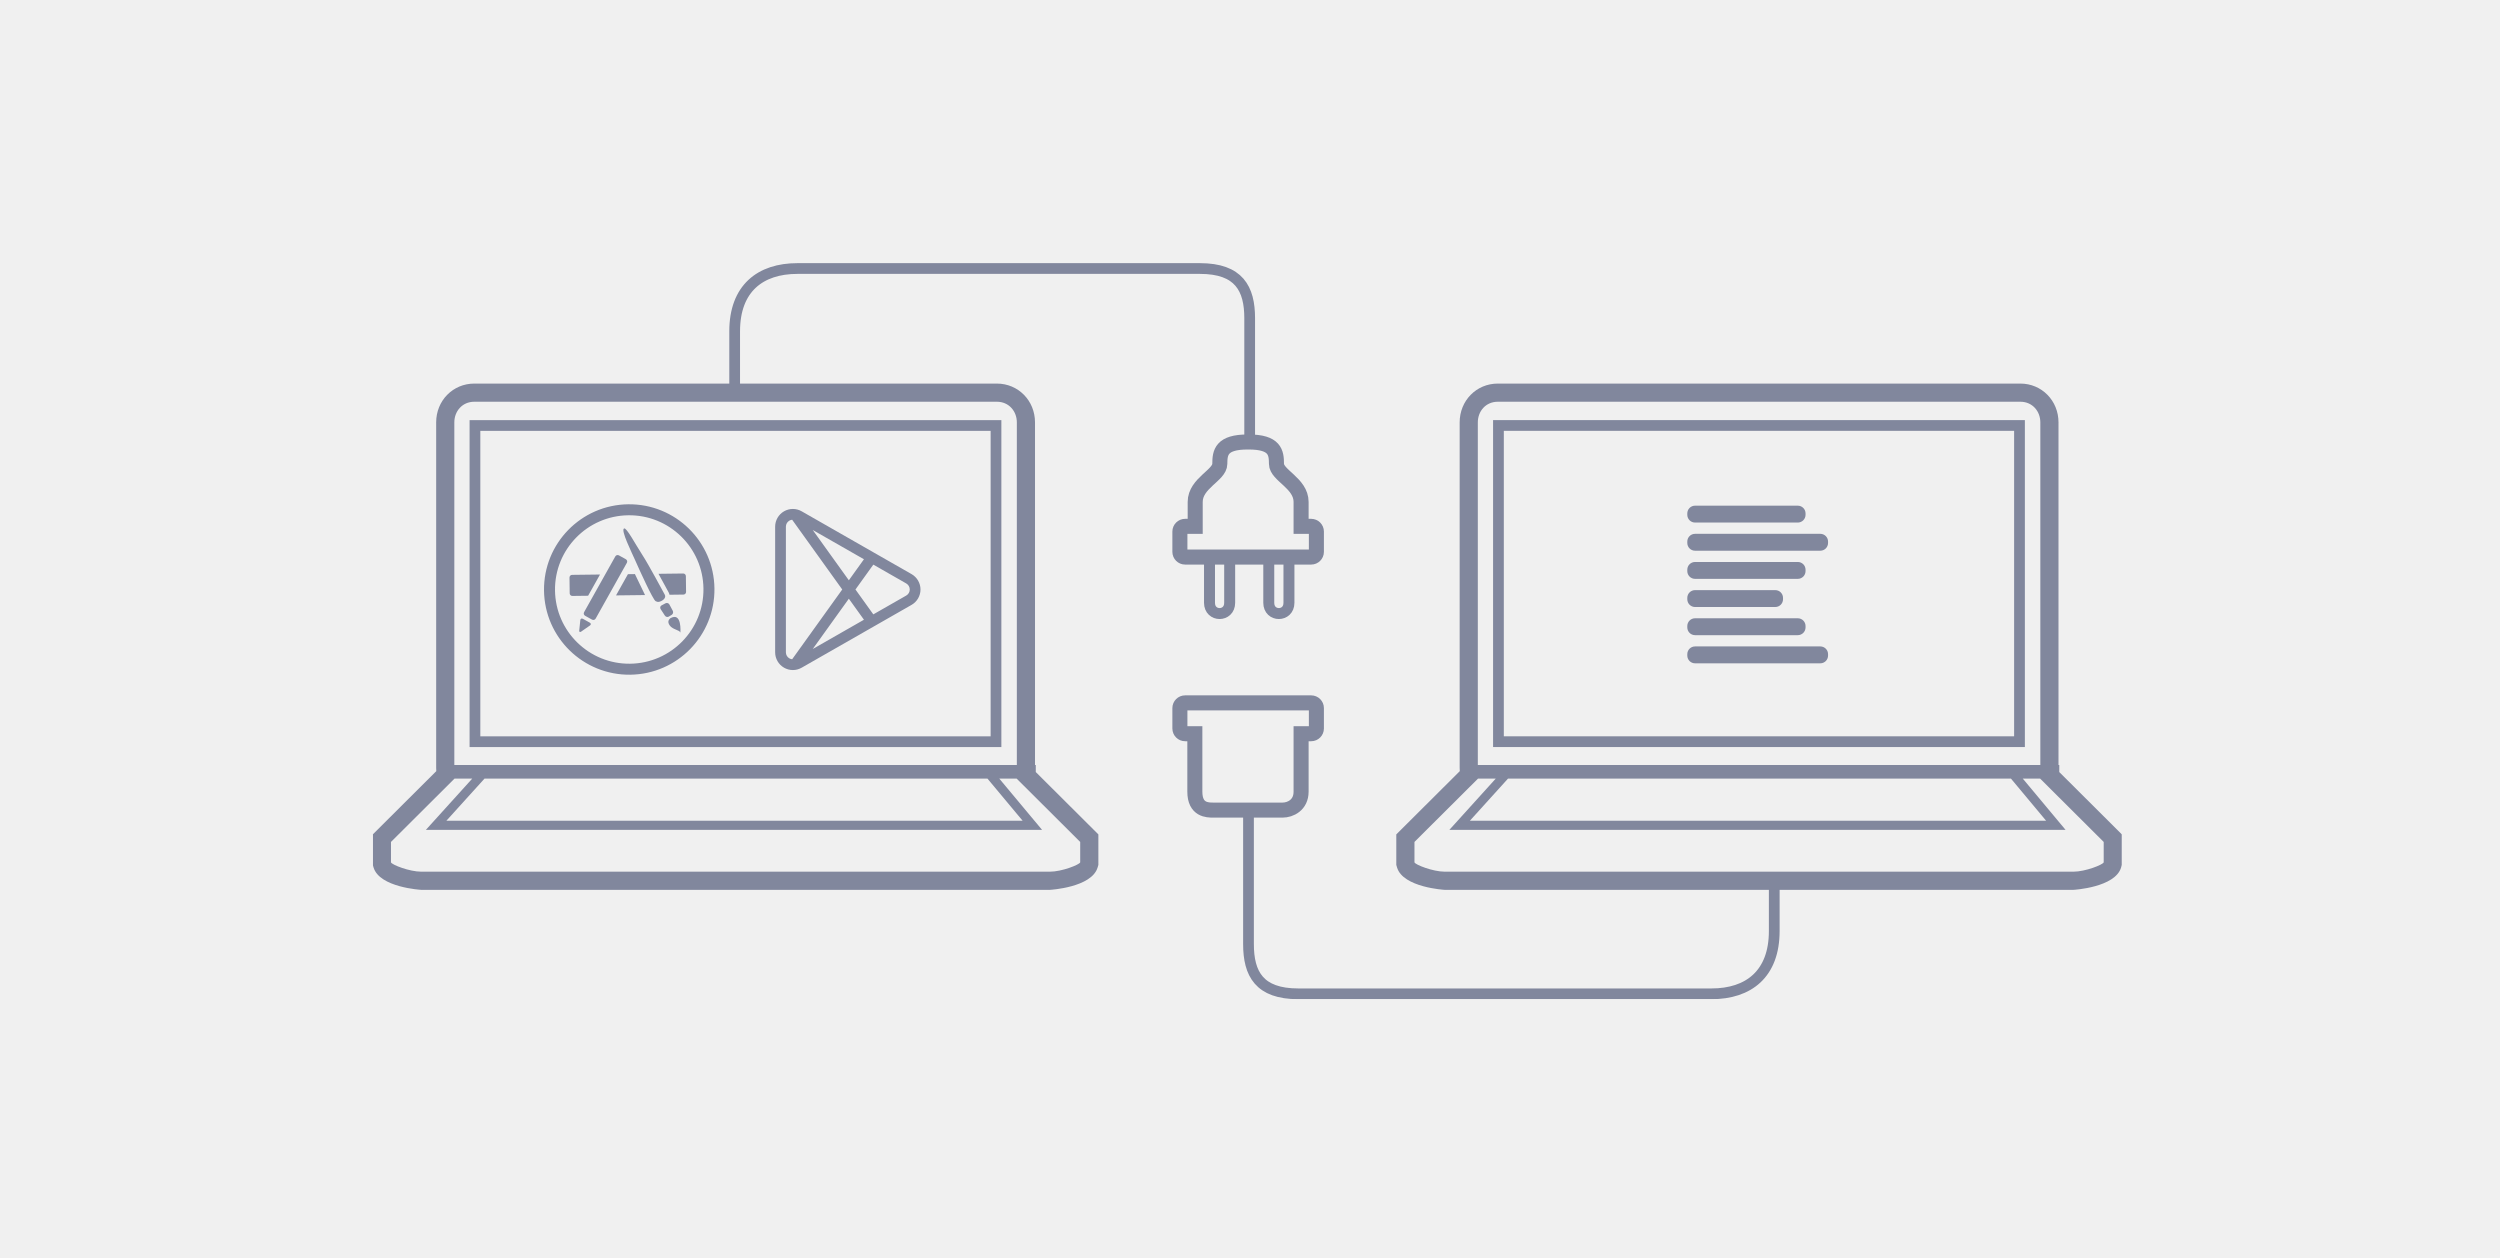
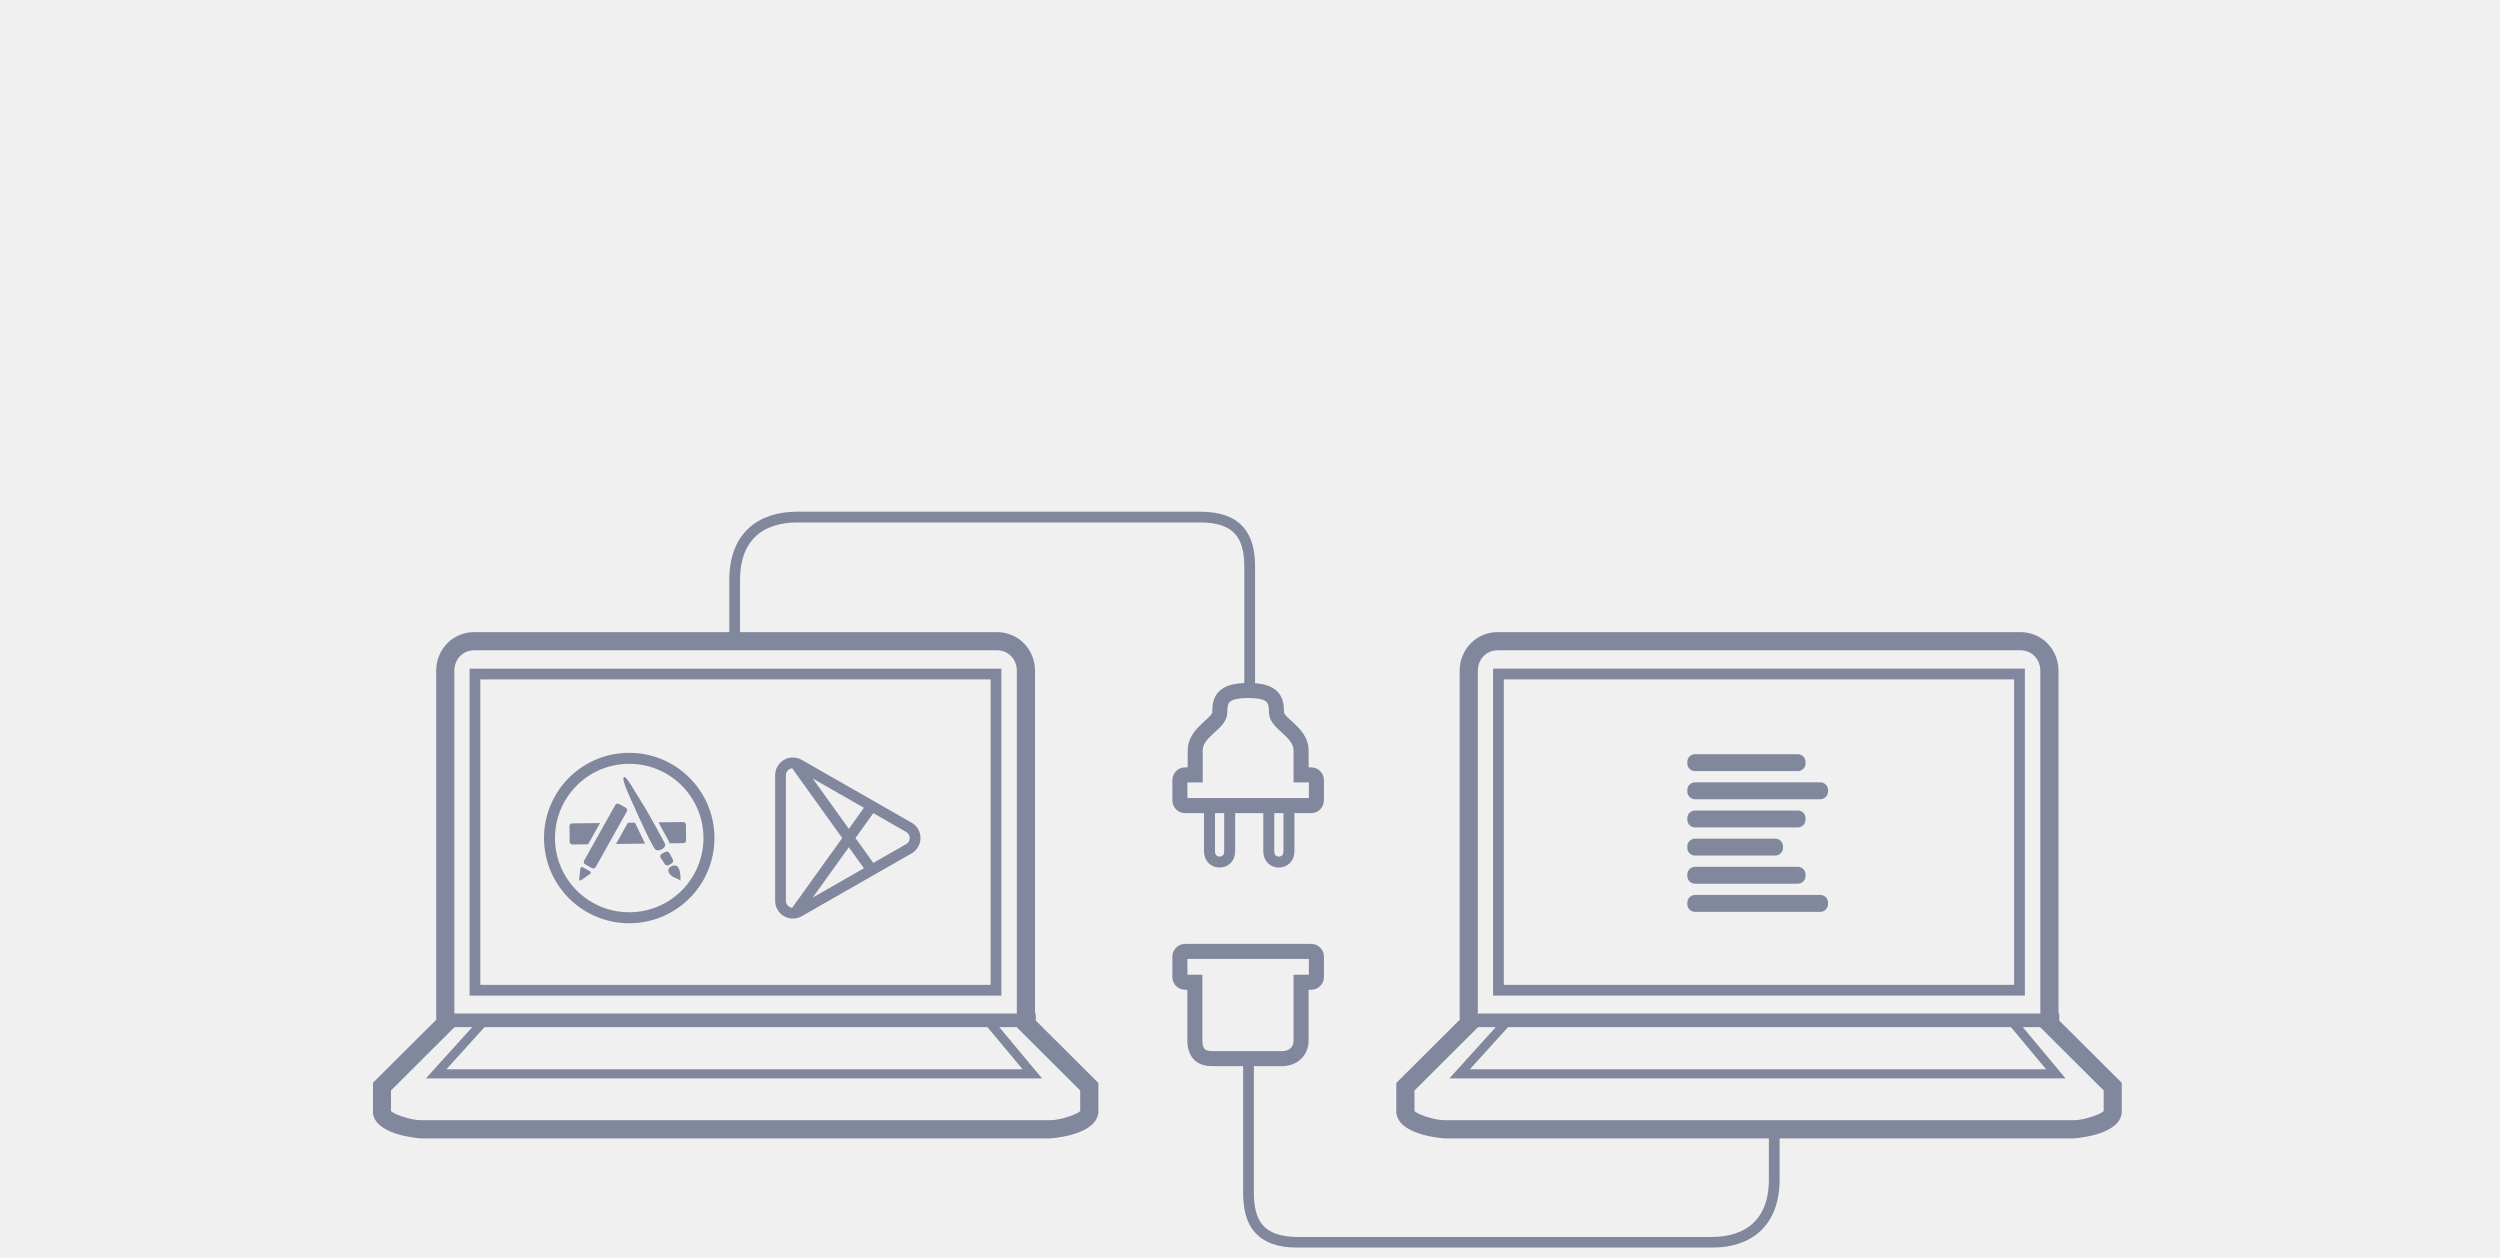
<svg xmlns="http://www.w3.org/2000/svg" xmlns:xlink="http://www.w3.org/1999/xlink" width="342" height="172" viewBox="0 0 342 172">
  <defs>
    <polygon id="a" points="0 100.689 239.27 100.689 239.27 0 0 0" />
  </defs>
-   <g fill="none" fill-rule="evenodd" transform="translate(51 36)">
+   <g fill="none" fill-rule="evenodd" transform="translate(51 70)">
    <path stroke="#81879D" stroke-width="2.057" d="M112.503,36.004 L112.503,32.662 C112.503,30.095 115.871,29.026 115.871,27.458 C115.871,25.89 116.088,24.464 119.674,24.464 L119.818,24.464 C123.403,24.464 123.621,25.89 123.621,27.458 C123.621,29.026 126.989,30.095 126.989,32.662 L126.989,36.004 L128.37,36.004 C128.762,36.004 129.082,36.325 129.082,36.717 L129.082,39.493 C129.082,39.885 128.762,40.205 128.37,40.205 L111.122,40.205 C110.73,40.205 110.409,39.885 110.409,39.493 L110.409,36.717 C110.409,36.325 110.73,36.004 111.122,36.004 L112.502,36.004 L112.503,36.004 Z" />
    <path stroke="#81879D" stroke-width="1.469" d="M119.956,24.394 L119.956,7.538 C119.956,3.479 118.491,0.734 113.153,0.734 L58.089,0.734 C53.016,0.734 49.502,3.44 49.502,9.322 L49.502,17.656" />
    <mask id="b" fill="white">
      <use xlink:href="#a" />
    </mask>
    <path fill="#81879D" d="M154.722,64.727 L224.532,64.727 L224.532,22.939 L154.722,22.939 L154.722,64.727 Z M153.253,66.196 L226.002,66.196 L226.002,21.47 L153.253,21.47 L153.253,66.196 Z" mask="url(#b)" />
    <path fill="#81879D" d="M236.785 81.966C236.689 82.29 234.264 83.247 232.631 83.247L189.649 83.247 189.635 83.247 146.653 83.247C145.02 83.247 142.595 82.29 142.499 81.966L142.499 79.177 151.192 70.515 153.616 70.515 147.277 77.522 231.566 77.522 225.718 70.515 228.092 70.515 236.785 79.177 236.785 81.966zM224.1 70.515L228.911 76.28 150.077 76.28 155.294 70.515 224.1 70.515zM151.166 21.782C151.166 20.276 152.232 18.958 153.9 18.958L189.635 18.958 189.649 18.958 225.384 18.958C227.052 18.958 228.118 20.276 228.118 21.782L228.118 68.652 151.166 68.652 151.166 21.782zM148.681 69.014C148.681 69.181 148.687 69.341 148.699 69.492L140.745 77.417 140.014 78.145 140.014 79.177 140.014 81.966 140.014 82.325 140.116 82.669C140.924 85.407 146.597 85.732 146.653 85.732L189.649 85.732 232.631 85.732C232.687 85.732 238.361 85.407 239.168 82.669L239.27 82.325 239.27 81.966 239.27 79.177 239.27 78.145 238.539 77.417 230.709 69.616 230.709 68.652 230.603 68.652 230.603 21.782C230.603 18.805 228.31 16.473 225.384 16.473L189.649 16.473 153.9 16.473C150.974 16.473 148.681 18.805 148.681 21.782L148.681 69.014zM14.708 64.727L84.518 64.727 84.518 22.939 14.708 22.939 14.708 64.727zM13.239 66.196L85.988 66.196 85.988 21.47 13.239 21.47 13.239 66.196z" mask="url(#b)" />
    <path fill="#81879D" d="M96.771,81.966 C96.675,82.29 94.25,83.247 92.617,83.247 L49.635,83.247 L49.621,83.247 L6.639,83.247 C5.006,83.247 2.581,82.29 2.485,81.966 L2.485,79.177 L11.178,70.515 L13.602,70.515 L7.263,77.522 L91.552,77.522 L85.704,70.515 L88.078,70.515 L96.771,79.177 L96.771,81.966 Z M84.086,70.515 L88.897,76.28 L10.063,76.28 L15.28,70.515 L84.086,70.515 Z M11.152,21.782 C11.152,20.276 12.218,18.958 13.886,18.958 L49.621,18.958 L49.635,18.958 L85.37,18.958 C87.038,18.958 88.104,20.276 88.104,21.782 L88.104,68.652 L11.152,68.652 L11.152,21.782 Z M8.667,69.014 C8.667,69.181 8.673,69.341 8.685,69.492 L0.731,77.417 L0,78.145 L0,79.177 L0,81.966 L0,82.325 L0.102,82.669 C0.91,85.407 6.583,85.732 6.639,85.732 L49.635,85.732 L92.617,85.732 C92.673,85.732 98.347,85.407 99.154,82.669 L99.256,82.325 L99.256,81.966 L99.256,79.177 L99.256,78.145 L98.525,77.417 L90.695,69.616 L90.695,68.652 L90.589,68.652 L90.589,21.782 C90.589,18.805 88.296,16.473 85.37,16.473 L49.635,16.473 L13.886,16.473 C10.96,16.473 8.667,18.805 8.667,21.782 L8.667,69.014 Z" mask="url(#b)" />
    <path stroke="#81879D" stroke-width="1.469" d="M119.794,74.825 L119.794,93.151 C119.794,97.209 121.259,99.954 126.597,99.954 L183.13,99.954 C188.203,99.954 191.717,97.248 191.717,91.367 L191.717,84.502" mask="url(#b)" />
    <path stroke="#81879D" stroke-width="1.175" d="M128.701,36.467 L110.753,36.467" mask="url(#b)" />
    <path stroke="#81879D" stroke-width="2.057" d="M112.455,64.372 L112.455,72.301 C112.455,74.821 114.19,74.821 114.975,74.821 L119.698,74.821 L119.746,74.821 L124.468,74.821 C125.499,74.821 126.989,74.15 126.989,72.301 L126.989,64.372 L128.37,64.372 C128.761,64.372 129.082,64.051 129.082,63.659 L129.082,60.866 C129.082,60.474 128.761,60.154 128.37,60.154 L111.122,60.154 C110.73,60.154 110.409,60.474 110.409,60.866 L110.409,63.659 C110.409,64.051 110.73,64.372 111.122,64.372 L112.455,64.372 Z" mask="url(#b)" />
    <g transform="translate(110 63.689)" mask="url(#b)">
      <path fill="#FCFDFD" d="M18.819,0.216 L0.871,0.216" />
      <path stroke="#81879D" stroke-width="1.175" d="M18.819,0.216 L0.871,0.216" />
    </g>
    <path fill="#81879D" d="M180.882,52.431 L198.019,52.431 C198.605,52.431 199.078,52.905 199.078,53.49 L199.078,53.683 C199.078,54.267 198.605,54.742 198.019,54.742 L180.882,54.742 C180.298,54.742 179.823,54.267 179.823,53.683 L179.823,53.49 C179.823,52.905 180.298,52.431 180.882,52.431 M180.882,40.878 L194.939,40.878 C195.524,40.878 195.999,41.352 195.999,41.937 L195.999,42.129 C195.999,42.714 195.524,43.188 194.939,43.188 L180.882,43.188 C180.298,43.188 179.823,42.714 179.823,42.129 L179.823,41.937 C179.823,41.352 180.298,40.878 180.882,40.878 M180.882,48.58 L194.939,48.58 C195.524,48.58 195.999,49.054 195.999,49.639 L195.999,49.832 C195.999,50.416 195.524,50.891 194.939,50.891 L180.882,50.891 C180.298,50.891 179.823,50.416 179.823,49.832 L179.823,49.639 C179.823,49.054 180.298,48.58 180.882,48.58 M180.882,44.729 L191.858,44.729 C192.444,44.729 192.917,45.203 192.917,45.788 L192.917,45.98 C192.917,46.565 192.444,47.039 191.858,47.039 L180.882,47.039 C180.298,47.039 179.823,46.565 179.823,45.98 L179.823,45.788 C179.823,45.203 180.298,44.729 180.882,44.729 M180.882,37.027 L198.019,37.027 C198.605,37.027 199.078,37.501 199.078,38.086 L199.078,38.278 C199.078,38.863 198.605,39.337 198.019,39.337 L180.882,39.337 C180.298,39.337 179.823,38.863 179.823,38.278 L179.823,38.086 C179.823,37.501 180.298,37.027 180.882,37.027 M180.882,33.176 L194.939,33.176 C195.524,33.176 195.999,33.65 195.999,34.235 L195.999,34.427 C195.999,35.012 195.524,35.486 194.939,35.486 L180.882,35.486 C180.298,35.486 179.823,35.012 179.823,34.427 L179.823,34.235 C179.823,33.65 180.298,33.176 180.882,33.176" mask="url(#b)" />
    <path stroke="#81879D" stroke-width="1.5" d="M125.328 39.939L125.328 46.465C125.328 48.424 122.568 48.424 122.568 46.465L122.568 39.939M117.219 39.939L117.219 46.465C117.219 48.424 114.46 48.424 114.46 46.465L114.46 39.939" mask="url(#b)" />
    <path stroke="#81879D" stroke-width="1.504" d="M45.984,44.509 C46.058,50.532 41.235,55.474 35.213,55.548 C29.19,55.622 24.247,50.8 24.173,44.777 C24.099,38.754 28.922,33.812 34.945,33.738 C40.967,33.664 45.91,38.486 45.984,44.509 Z" mask="url(#b)" />
    <path fill="#81879D" d="M42.854 44.973C42.856 45.172 42.696 45.336 42.497 45.338L40.586 45.362C40.563 45.251 40.528 45.14 40.469 45.036 40.418 44.948 40.289 44.71 40.11 44.379 39.851 43.9 39.479 43.216 39.082 42.496L42.461 42.454C42.66 42.452 42.825 42.612 42.827 42.81L42.854 44.973zM42.076 50.538C41.952 50.16 41.046 50.146 40.633 49.581 40.219 49.017 40.552 48.72 40.692 48.583 42.326 47.639 42.076 50.538 42.076 50.538L42.076 50.538zM39.956 48.217L39.377 47.33C39.258 47.146 39.316 46.915 39.505 46.814L40.043 46.53C40.233 46.431 40.473 46.507 40.577 46.7L41.035 47.554C41.14 47.746 41.073 47.997 40.891 48.109L40.507 48.344C40.324 48.458 40.076 48.4 39.956 48.217L39.956 48.217zM38.697 46.245C38.317 46.061 36.384 41.761 35.889 40.639 35.393 39.517 33.9 36.532 34.368 36.293 34.701 36.121 35.933 38.471 36.852 39.879 37.769 41.288 39.697 44.925 39.934 45.339 40.169 45.754 39.721 46.107 39.471 46.215 39.221 46.322 39.076 46.428 38.697 46.245L38.697 46.245zM33.273 45.451L34.9 42.547 35.857 42.535 37.242 45.403 33.273 45.451zM29.99 48.764L29.041 48.236C28.867 48.139 28.804 47.919 28.902 47.746L33.175 40.115C33.272 39.942 33.494 39.878 33.668 39.976L34.617 40.503C34.791 40.6 34.853 40.821 34.756 40.994L30.483 48.625C30.387 48.798 30.164 48.86 29.99 48.764L29.99 48.764zM29.708 49.564L28.499 50.406C28.337 50.519 28.22 50.45 28.24 50.253L28.386 48.837C28.406 48.639 28.564 48.557 28.738 48.653L29.687 49.181C29.861 49.278 29.87 49.451 29.708 49.564L29.708 49.564zM26.934 45.169L26.907 43.006C26.905 42.807 27.065 42.643 27.264 42.641L31.082 42.594 29.455 45.498 27.3 45.525C27.101 45.527 26.936 45.367 26.934 45.169L26.934 45.169zM72.975 45.471L68.47 48.046 66.027 44.643 68.47 41.241 72.975 43.816C73.271 43.985 73.455 44.302 73.455 44.643 73.455 44.985 73.271 45.302 72.975 45.471L72.975 45.471zM60.183 52.783L65.122 45.903 67.187 48.779 60.183 52.783zM57.368 54.185C57.234 54.172 57.102 54.133 56.985 54.064 56.692 53.895 56.51 53.579 56.51 53.24L56.51 36.047C56.51 35.708 56.692 35.392 56.985 35.222 57.102 35.154 57.233 35.114 57.367 35.1L64.218 44.643 57.368 54.185zM67.187 40.507L65.122 43.384 60.183 36.504 67.187 40.507zM73.704 42.54L58.665 33.944C58.3 33.735 57.884 33.624 57.463 33.624 57.037 33.624 56.616 33.738 56.247 33.952 55.503 34.383 55.04 35.186 55.04 36.047L55.04 53.24C55.04 54.101 55.503 54.903 56.247 55.335 56.616 55.55 57.036 55.663 57.463 55.663 57.884 55.663 58.3 55.552 58.665 55.343L73.704 46.747C74.457 46.316 74.924 45.51 74.924 44.643 74.924 43.776 74.457 42.971 73.704 42.54L73.704 42.54z" mask="url(#b)" />
  </g>
</svg>
